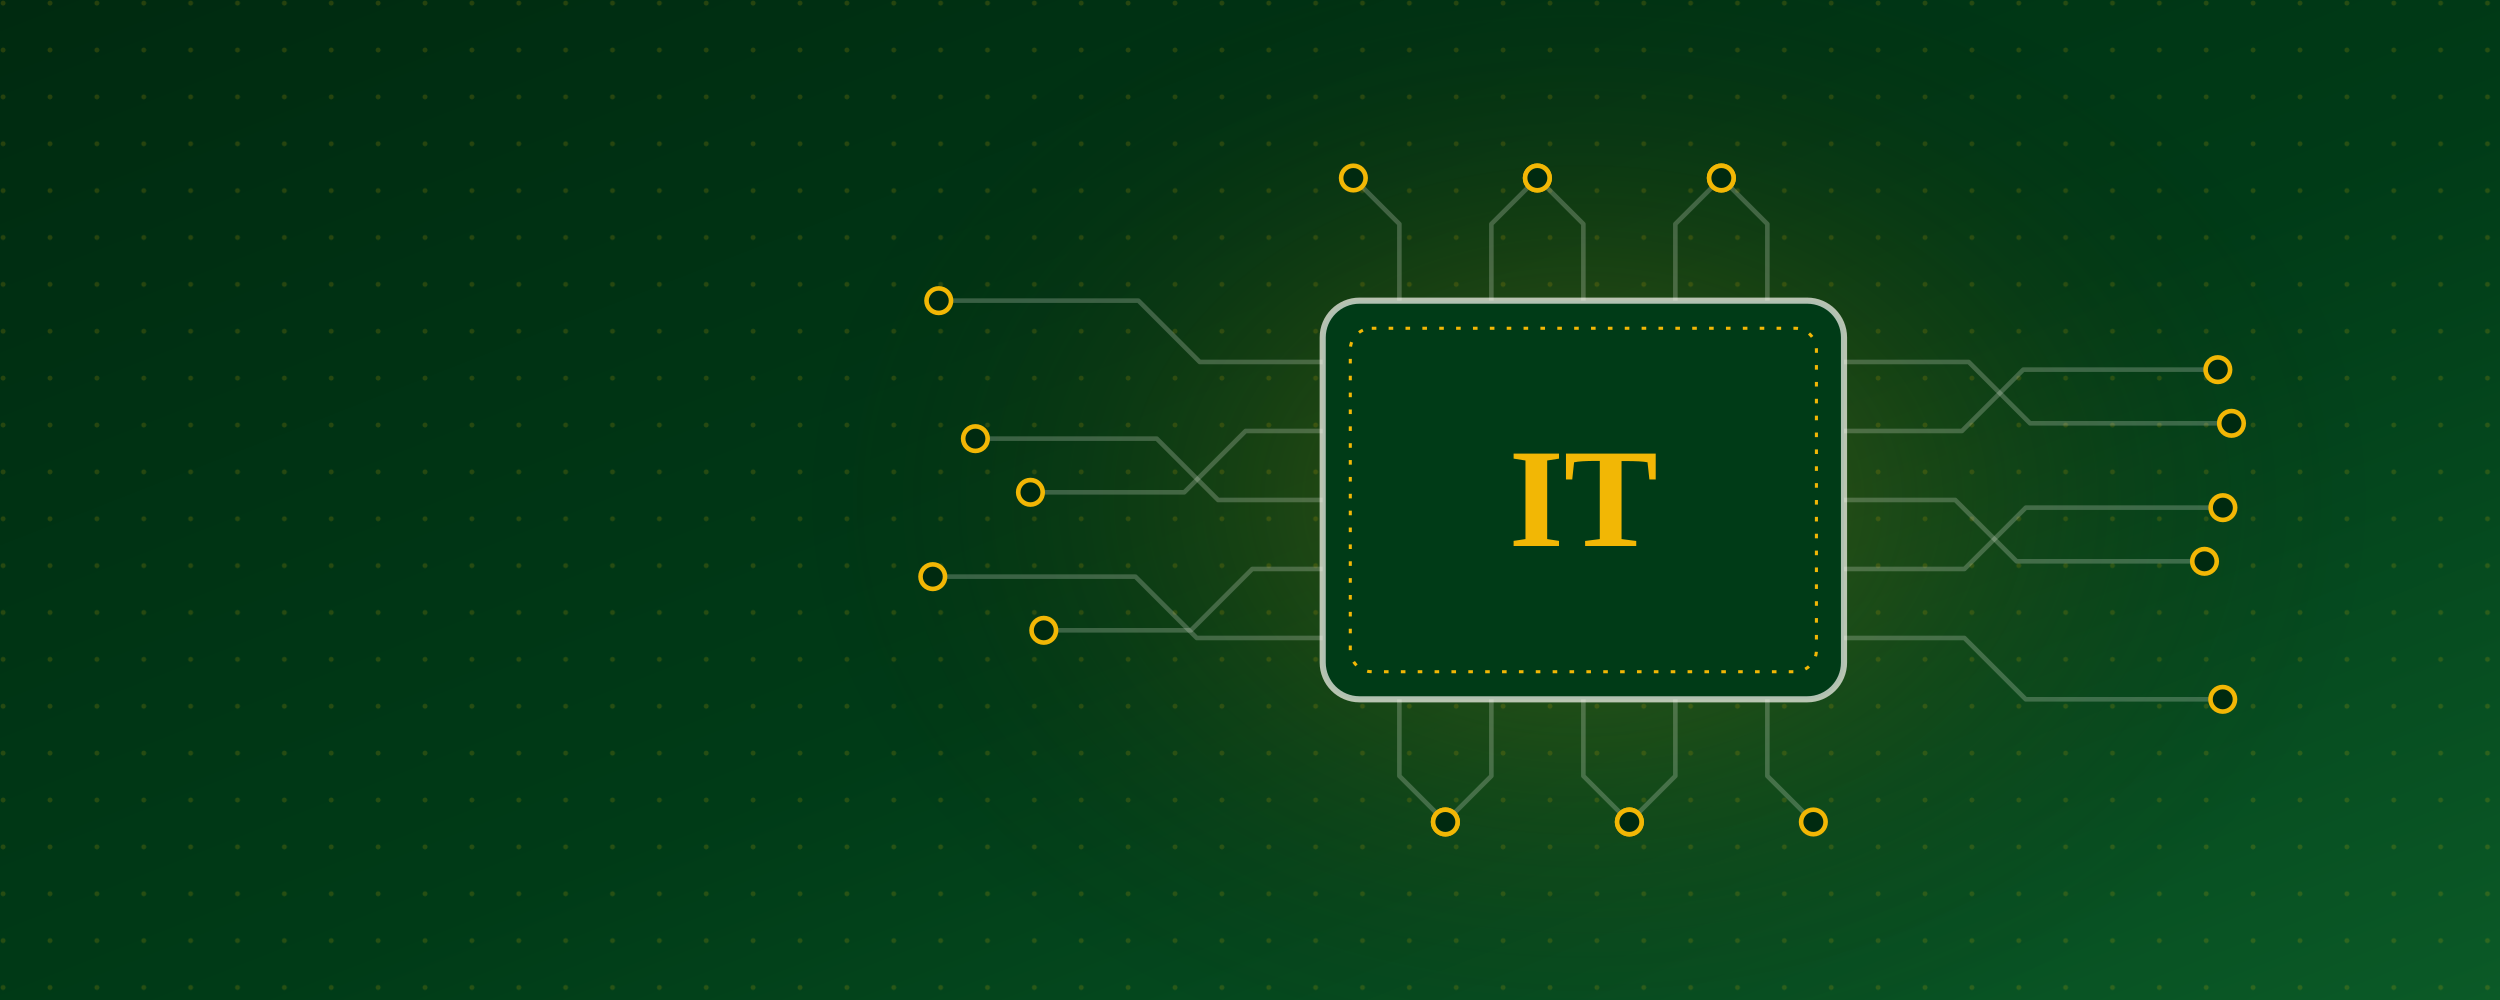
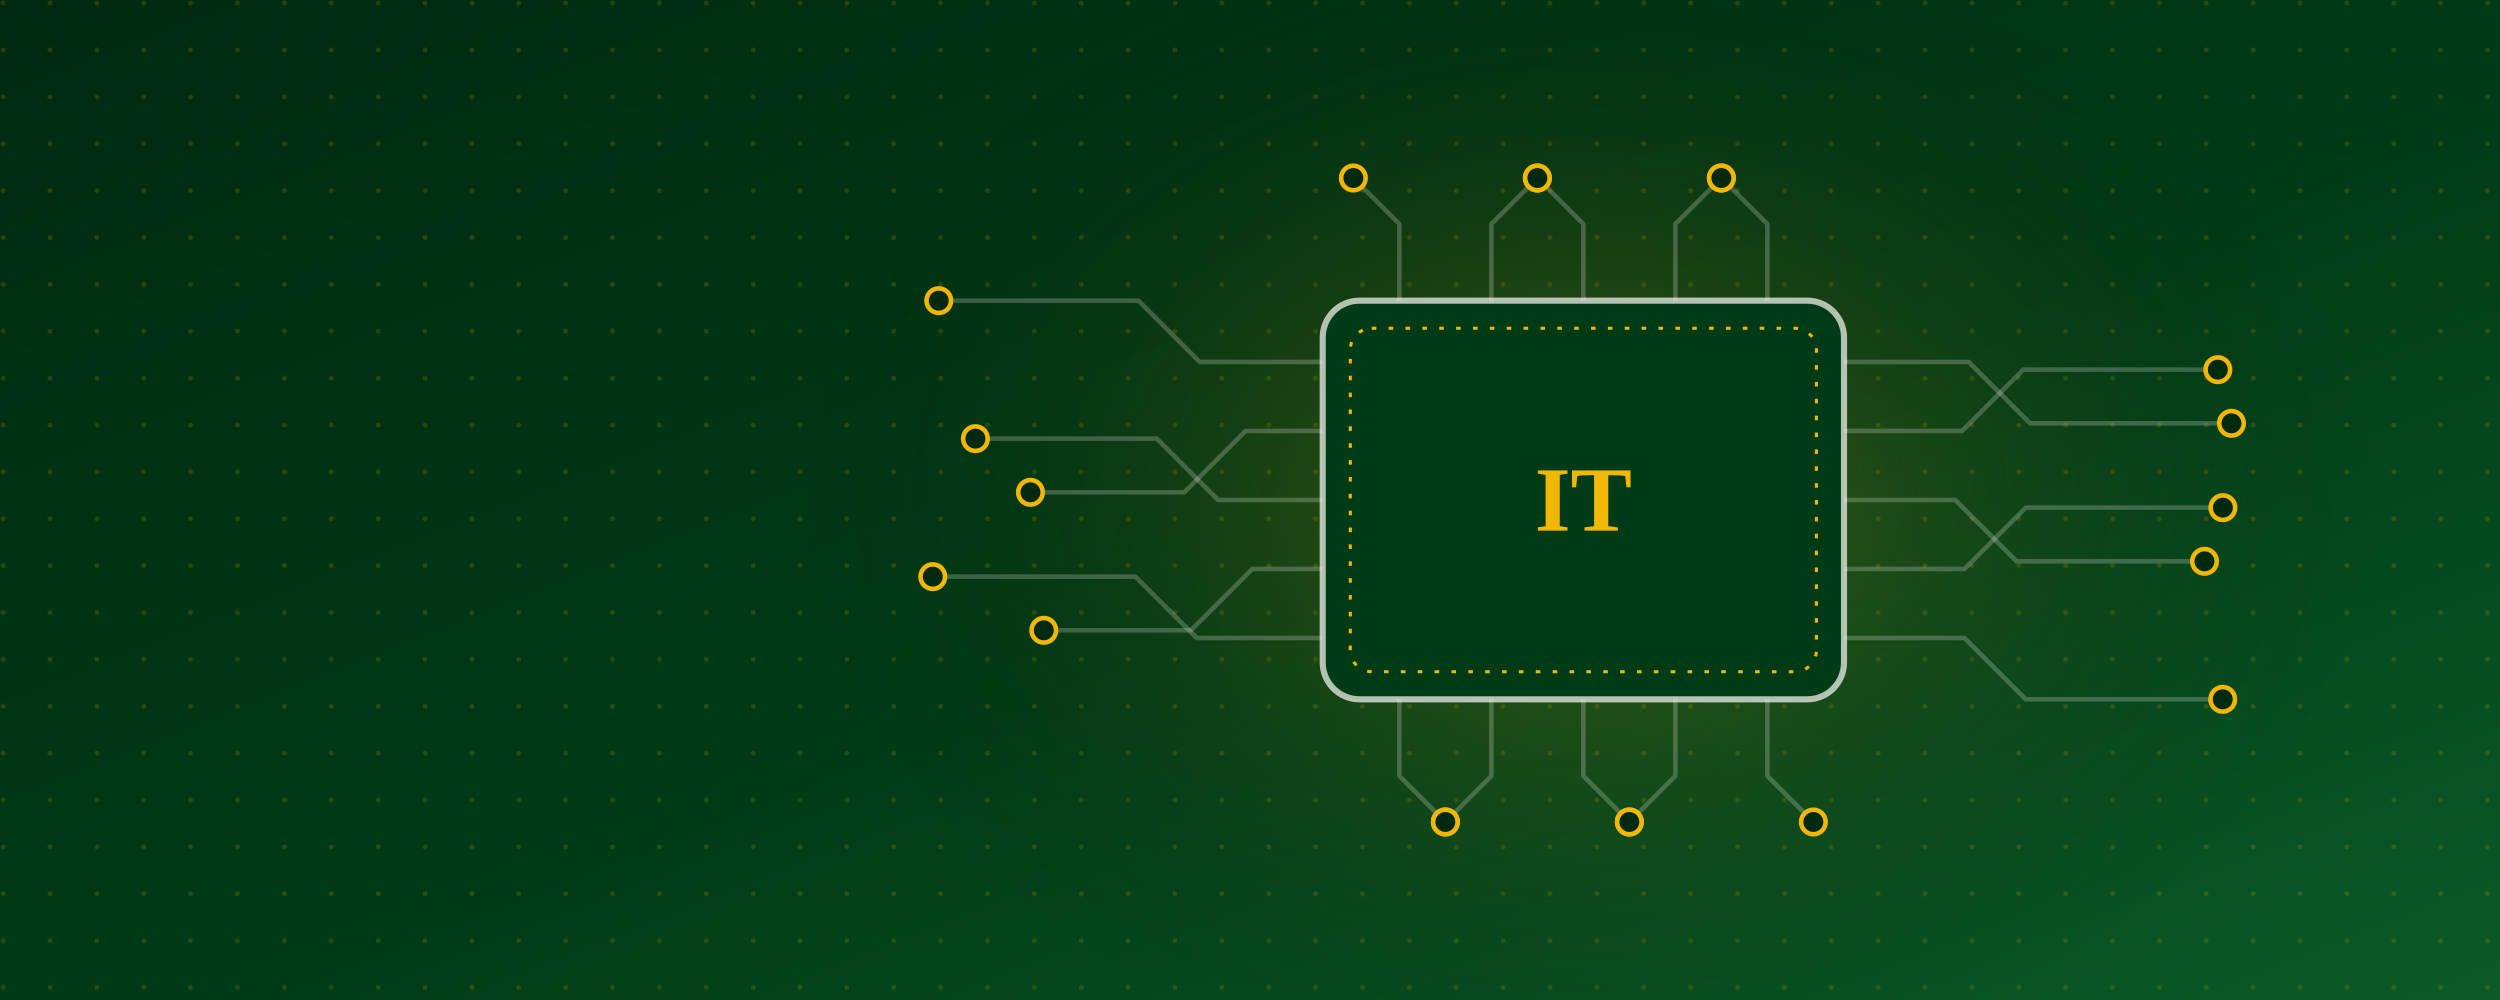
<svg xmlns="http://www.w3.org/2000/svg" viewBox="0 0 1600 640" width="1600" height="640" role="img" aria-hidden="true" focusable="false">
  <defs>
    <linearGradient id="bgo4" x1="0" y1="0" x2="1" y2="1">
      <stop offset="0" stop-color="#002a10" />
      <stop offset="0.55" stop-color="#003b17" />
      <stop offset="1" stop-color="#0b5a27" />
    </linearGradient>
    <radialGradient id="glo4" cx="50%" cy="50%" r="50%">
      <stop offset="0" stop-color="rgba(242,183,5,0.28)" />
      <stop offset="1" stop-color="rgba(0,0,0,0)" />
    </radialGradient>
    <pattern id="dto4" width="30" height="30" patternUnits="userSpaceOnUse">
      <circle cx="2" cy="2" r="1.6" fill="rgba(242,183,5,0.16)" />
    </pattern>
  </defs>
  <rect width="1600" height="640" fill="url(#bgo4)" />
  <rect width="1600" height="640" fill="url(#dto4)" />
  <ellipse cx="1013.3" cy="320" rx="510.3" ry="372.9" fill="url(#glo4)" />
  <g transform="translate(522.7 25.6) scale(0.9813)">
    <polyline points="330,210 249.808,210 209.808,170 79.617,170" fill="none" stroke="rgba(252,250,244,0.22)" stroke-width="3" stroke-linejoin="round" stroke-linecap="round" />
    <circle cx="79.6" cy="170" r="8" fill="#002a10" stroke="#f2b705" stroke-width="3" />
    <polyline points="670,210 751.343,210 791.343,250 922.687,250" fill="none" stroke="rgba(252,250,244,0.22)" stroke-width="3" stroke-linejoin="round" stroke-linecap="round" />
    <circle cx="922.7" cy="250" r="8" fill="#002a10" stroke="#f2b705" stroke-width="3" />
    <polyline points="330,255 279.704,255 239.704,295 139.408,295" fill="none" stroke="rgba(252,250,244,0.22)" stroke-width="3" stroke-linejoin="round" stroke-linecap="round" />
    <circle cx="139.4" cy="295" r="8" fill="#002a10" stroke="#f2b705" stroke-width="3" />
    <polyline points="670,255 746.914,255 786.914,215 913.828,215" fill="none" stroke="rgba(252,250,244,0.22)" stroke-width="3" stroke-linejoin="round" stroke-linecap="round" />
    <circle cx="913.8" cy="215" r="8" fill="#002a10" stroke="#f2b705" stroke-width="3" />
    <polyline points="330,300 261.771,300 221.771,260 103.542,260" fill="none" stroke="rgba(252,250,244,0.22)" stroke-width="3" stroke-linejoin="round" stroke-linecap="round" />
    <circle cx="103.5" cy="260" r="8" fill="#002a10" stroke="#f2b705" stroke-width="3" />
    <polyline points="670,300 742.566,300 782.566,340 905.133,340" fill="none" stroke="rgba(252,250,244,0.22)" stroke-width="3" stroke-linejoin="round" stroke-linecap="round" />
    <circle cx="905.1" cy="340" r="8" fill="#002a10" stroke="#f2b705" stroke-width="3" />
    <polyline points="330,345 284.054,345 244.054,385 148.108,385" fill="none" stroke="rgba(252,250,244,0.22)" stroke-width="3" stroke-linejoin="round" stroke-linecap="round" />
    <circle cx="148.1" cy="385" r="8" fill="#002a10" stroke="#f2b705" stroke-width="3" />
    <polyline points="670,345 748.549,345 788.549,305 917.097,305" fill="none" stroke="rgba(252,250,244,0.22)" stroke-width="3" stroke-linejoin="round" stroke-linecap="round" />
    <circle cx="917.1" cy="305" r="8" fill="#002a10" stroke="#f2b705" stroke-width="3" />
    <polyline points="330,390 247.858,390 207.858,350 75.716,350" fill="none" stroke="rgba(252,250,244,0.22)" stroke-width="3" stroke-linejoin="round" stroke-linecap="round" />
    <circle cx="75.7" cy="350" r="8" fill="#002a10" stroke="#f2b705" stroke-width="3" />
    <polyline points="670,390 748.52,390 788.52,430 917.04,430" fill="none" stroke="rgba(252,250,244,0.22)" stroke-width="3" stroke-linejoin="round" stroke-linecap="round" />
    <circle cx="917" cy="430" r="8" fill="#002a10" stroke="#f2b705" stroke-width="3" />
    <polyline points="380,170 380,120 350,90" fill="none" stroke="rgba(252,250,244,0.22)" stroke-width="3" stroke-linejoin="round" stroke-linecap="round" />
    <circle cx="350" cy="90" r="8" fill="#002a10" stroke="#f2b705" stroke-width="3" />
    <polyline points="380,430 380,480 410,510" fill="none" stroke="rgba(252,250,244,0.22)" stroke-width="3" stroke-linejoin="round" stroke-linecap="round" />
    <circle cx="410" cy="510" r="8" fill="#002a10" stroke="#f2b705" stroke-width="3" />
    <polyline points="440,170 440,120 470,90" fill="none" stroke="rgba(252,250,244,0.22)" stroke-width="3" stroke-linejoin="round" stroke-linecap="round" />
    <circle cx="470" cy="90" r="8" fill="#002a10" stroke="#f2b705" stroke-width="3" />
    <polyline points="440,430 440,480 410,510" fill="none" stroke="rgba(252,250,244,0.22)" stroke-width="3" stroke-linejoin="round" stroke-linecap="round" />
    <circle cx="410" cy="510" r="8" fill="#002a10" stroke="#f2b705" stroke-width="3" />
    <polyline points="500,170 500,120 470,90" fill="none" stroke="rgba(252,250,244,0.22)" stroke-width="3" stroke-linejoin="round" stroke-linecap="round" />
    <circle cx="470" cy="90" r="8" fill="#002a10" stroke="#f2b705" stroke-width="3" />
    <polyline points="500,430 500,480 530,510" fill="none" stroke="rgba(252,250,244,0.22)" stroke-width="3" stroke-linejoin="round" stroke-linecap="round" />
    <circle cx="530" cy="510" r="8" fill="#002a10" stroke="#f2b705" stroke-width="3" />
    <polyline points="560,170 560,120 590,90" fill="none" stroke="rgba(252,250,244,0.22)" stroke-width="3" stroke-linejoin="round" stroke-linecap="round" />
    <circle cx="590" cy="90" r="8" fill="#002a10" stroke="#f2b705" stroke-width="3" />
    <polyline points="560,430 560,480 530,510" fill="none" stroke="rgba(252,250,244,0.22)" stroke-width="3" stroke-linejoin="round" stroke-linecap="round" />
    <circle cx="530" cy="510" r="8" fill="#002a10" stroke="#f2b705" stroke-width="3" />
    <polyline points="620,170 620,120 590,90" fill="none" stroke="rgba(252,250,244,0.22)" stroke-width="3" stroke-linejoin="round" stroke-linecap="round" />
    <circle cx="590" cy="90" r="8" fill="#002a10" stroke="#f2b705" stroke-width="3" />
    <polyline points="620,430 620,480 650,510" fill="none" stroke="rgba(252,250,244,0.22)" stroke-width="3" stroke-linejoin="round" stroke-linecap="round" />
    <circle cx="650" cy="510" r="8" fill="#002a10" stroke="#f2b705" stroke-width="3" />
    <rect x="330" y="170" width="340" height="260" rx="24" fill="#003b17" stroke="#fcfaf4" stroke-opacity="0.7" stroke-width="4" />
    <rect x="348" y="188" width="304" height="224" rx="14" fill="none" stroke="#f2b705" stroke-width="2" stroke-dasharray="3 8" />
-     <text x="500" y="330" text-anchor="middle" font-family="Georgia, 'Times New Roman', serif" font-size="92" font-weight="700" fill="#f2b705">IT</text>
+     <text x="500" y="320" text-anchor="middle" font-family="Georgia, 'Times New Roman', serif" font-size="60" font-weight="700" fill="#f2b705">IT</text>
  </g>
</svg>
